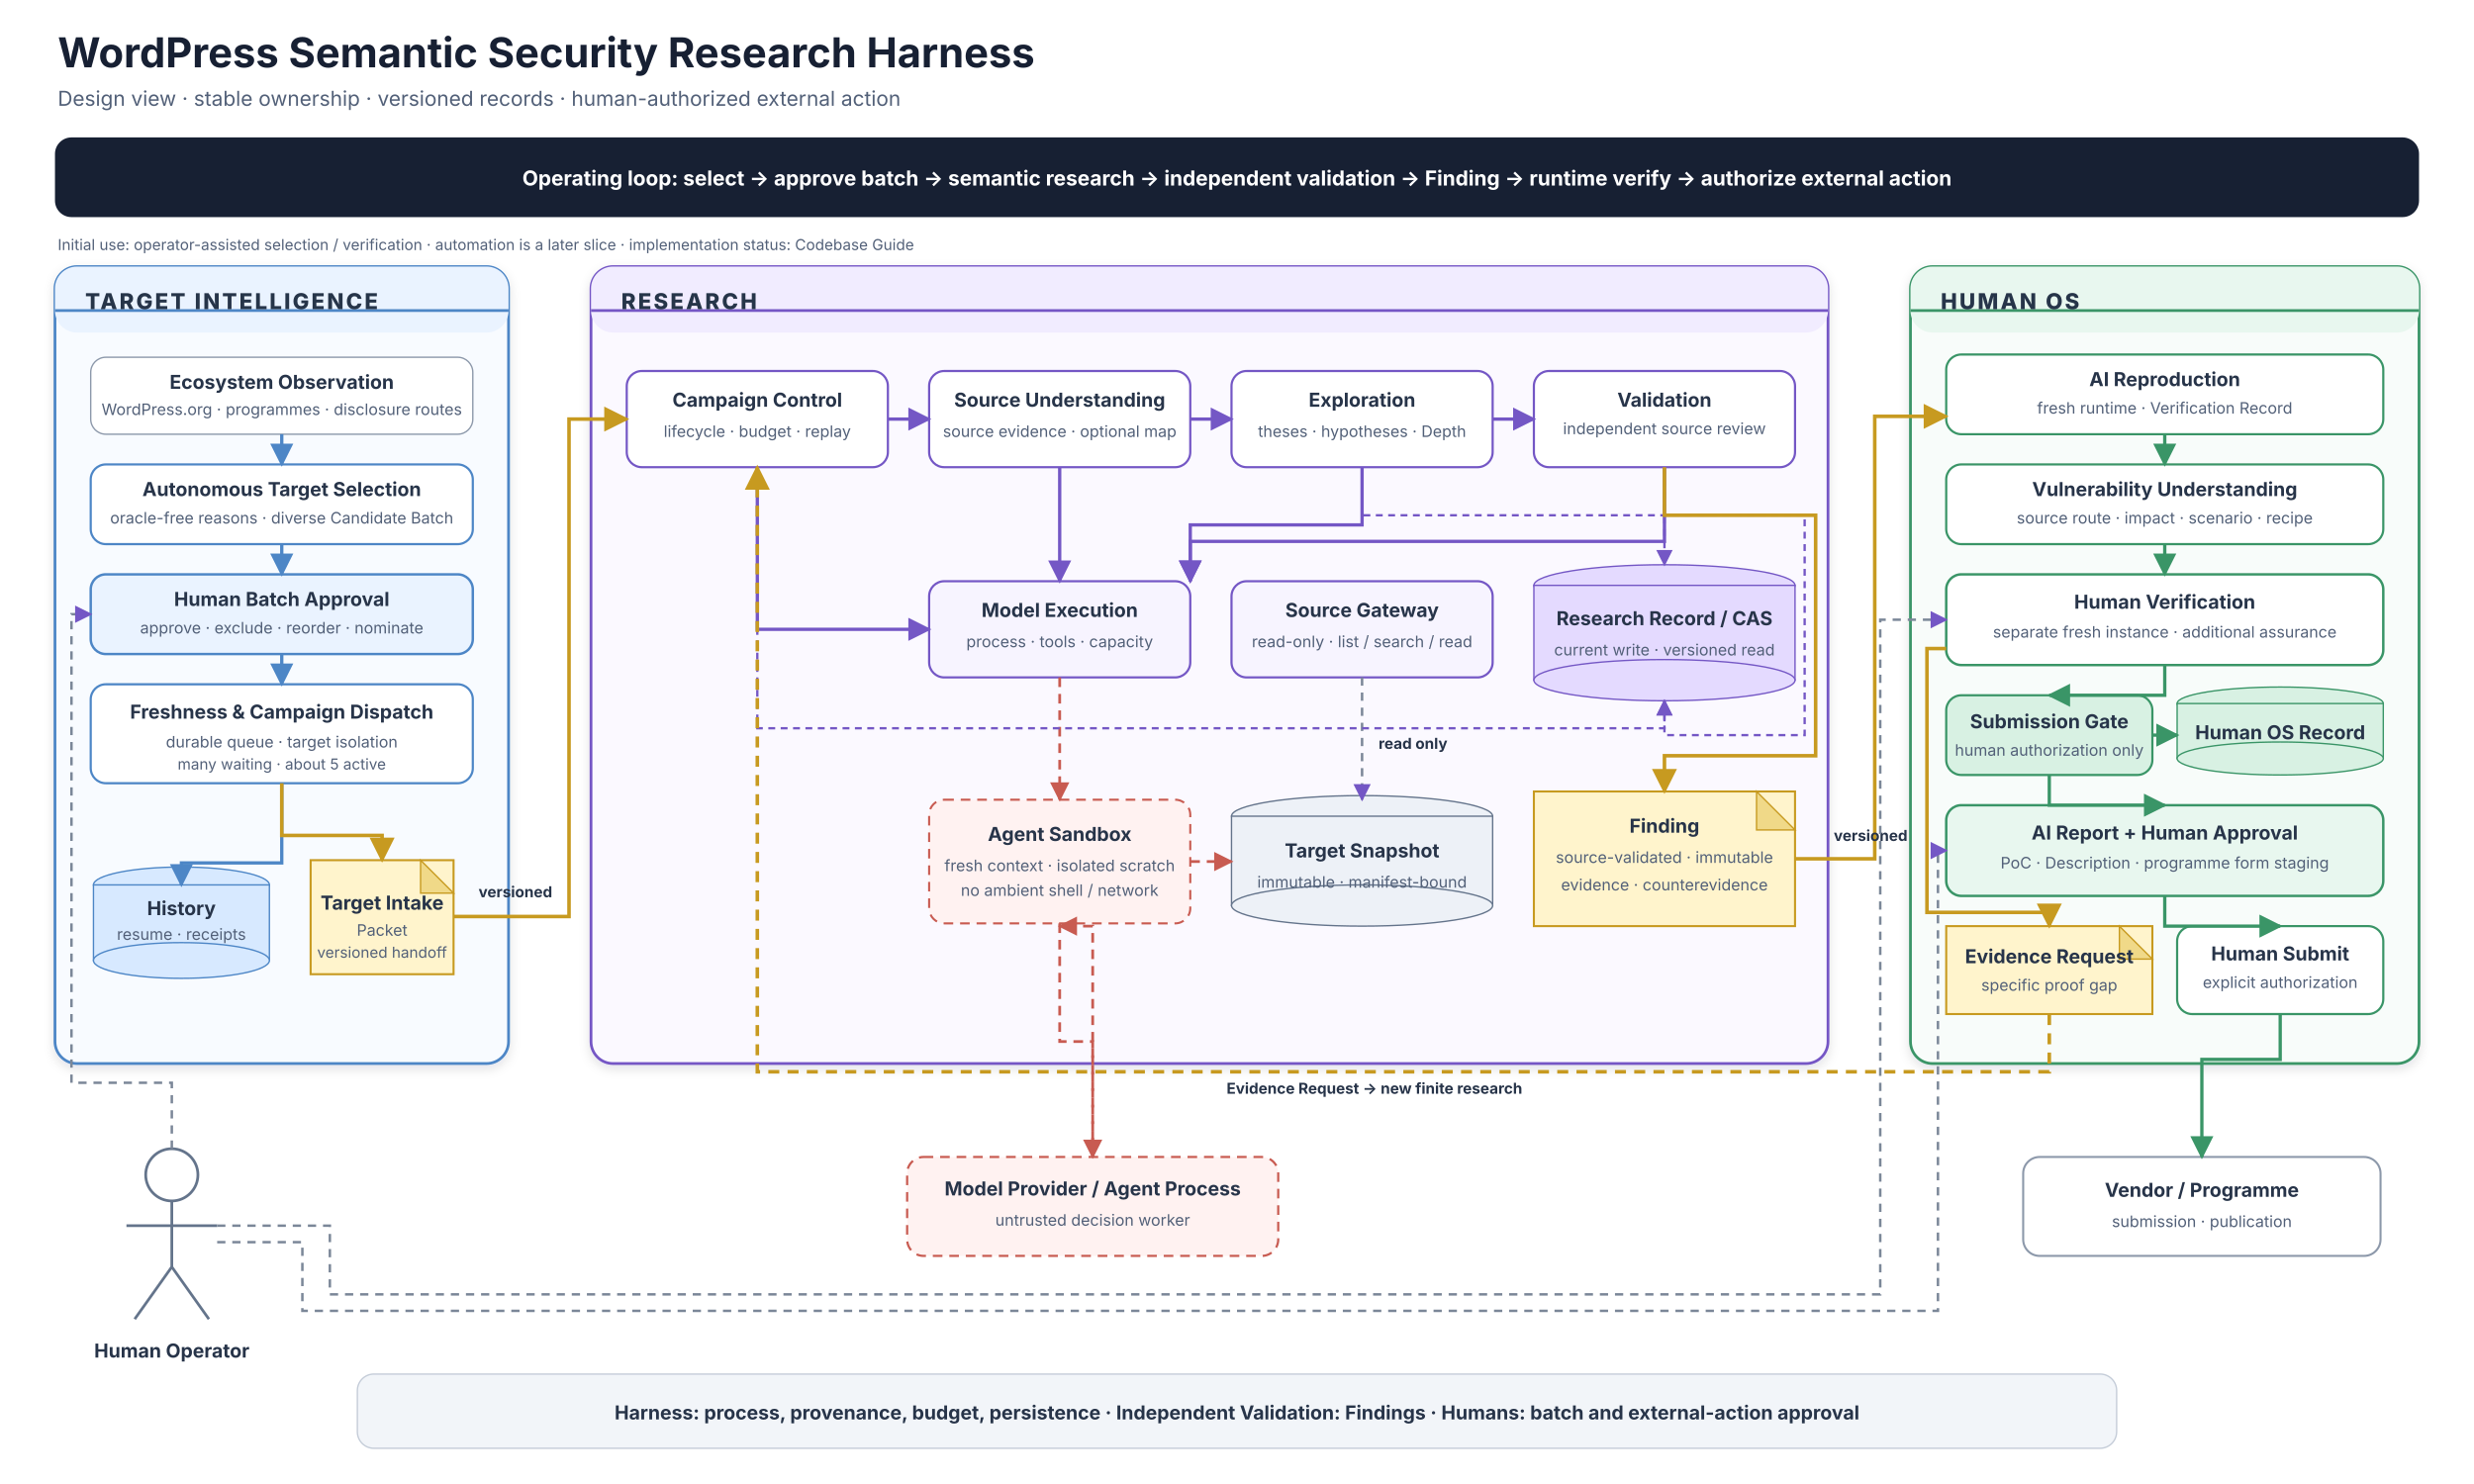
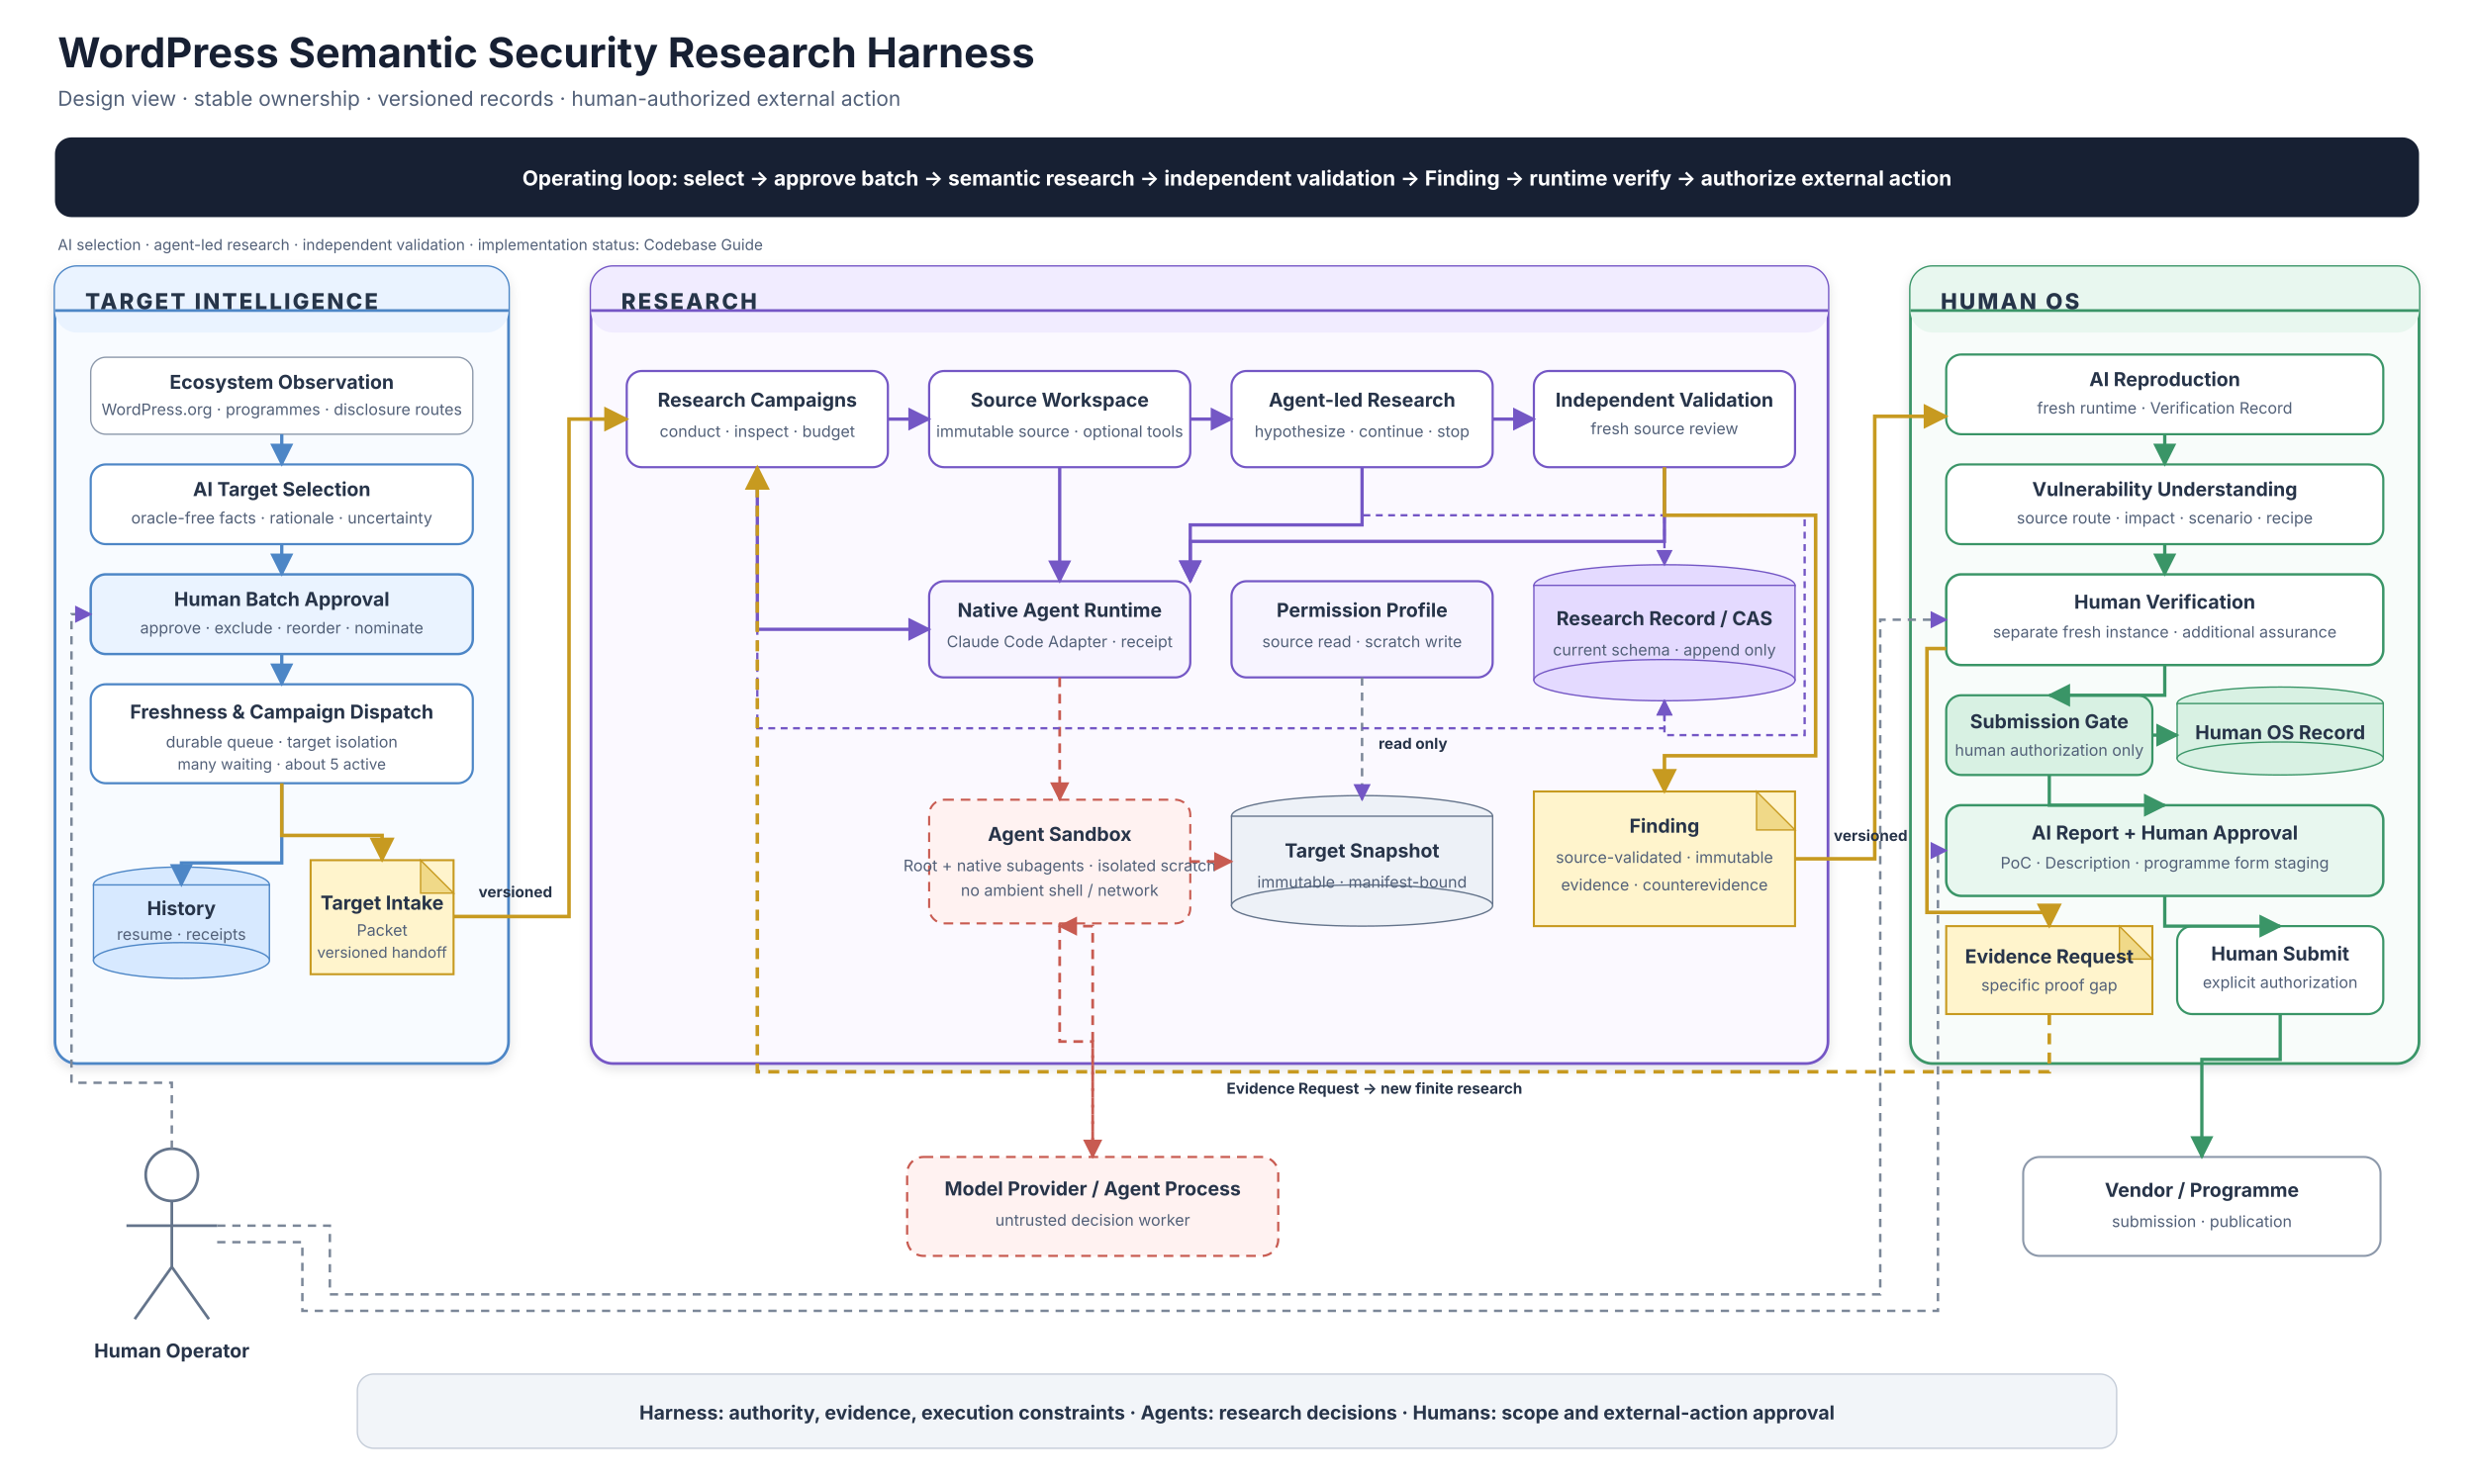
<svg xmlns="http://www.w3.org/2000/svg" width="1800" height="1080" viewBox="0 0 1800 1080" role="img" aria-labelledby="title desc">
  <defs>
    <filter id="shadow" x="-10%" y="-10%" width="120%" height="130%">
      <feDropShadow dx="0" dy="3" stdDeviation="4" flood-color="#172033" flood-opacity="0.12" />
    </filter>
    <marker id="arrow-blue" viewBox="0 0 10 10" refX="9" refY="5" markerWidth="7" markerHeight="7" orient="auto-start-reverse">
      <path d="M 0 0 L 10 5 L 0 10 z" fill="#4d86c6" />
    </marker>
    <marker id="arrow-purple" viewBox="0 0 10 10" refX="9" refY="5" markerWidth="7" markerHeight="7" orient="auto-start-reverse">
      <path d="M 0 0 L 10 5 L 0 10 z" fill="#7457c5" />
    </marker>
    <marker id="arrow-green" viewBox="0 0 10 10" refX="9" refY="5" markerWidth="7" markerHeight="7" orient="auto-start-reverse">
      <path d="M 0 0 L 10 5 L 0 10 z" fill="#3a9567" />
    </marker>
    <marker id="arrow-gold" viewBox="0 0 10 10" refX="9" refY="5" markerWidth="7" markerHeight="7" orient="auto-start-reverse">
      <path d="M 0 0 L 10 5 L 0 10 z" fill="#c79a20" />
    </marker>
    <marker id="arrow-red" viewBox="0 0 10 10" refX="9" refY="5" markerWidth="7" markerHeight="7" orient="auto-start-reverse">
      <path d="M 0 0 L 10 5 L 0 10 z" fill="#c85b51" />
    </marker>
    <style>
      text { font-family: Inter, ui-sans-serif, system-ui, -apple-system, BlinkMacSystemFont, "Segoe UI", sans-serif; fill: #273449; }
      .title { font-size: 30px; font-weight: 750; fill: #172033; }
      .subtitle { font-size: 15px; fill: #526078; }
      .mission { font-size: 15px; font-weight: 700; fill: white; }
      .zone-title { font-size: 16px; font-weight: 800; letter-spacing: 1.6px; }
      .module-title { font-size: 14px; font-weight: 750; }
      .module-sub { font-size: 11.5px; fill: #526078; }
      .small { font-size: 11px; fill: #526078; }
      .label { font-size: 11px; font-weight: 700; }
      .ownership { font-size: 14px; font-weight: 700; fill: #273449; }
      .edge-blue { fill: none; stroke: #4d86c6; stroke-width: 2.4; marker-end: url(#arrow-blue); }
      .edge-purple { fill: none; stroke: #7457c5; stroke-width: 2.4; marker-end: url(#arrow-purple); }
      .edge-green { fill: none; stroke: #3a9567; stroke-width: 2.4; marker-end: url(#arrow-green); }
      .edge-gold { fill: none; stroke: #c79a20; stroke-width: 2.6; marker-end: url(#arrow-gold); }
      .edge-red { fill: none; stroke: #c85b51; stroke-width: 2; stroke-dasharray: 7 5; marker-end: url(#arrow-red); }
      .edge-muted { fill: none; stroke: #7b8798; stroke-width: 1.8; stroke-dasharray: 6 5; marker-end: url(#arrow-purple); }
      .edge-record { fill: none; stroke: #7457c5; stroke-width: 1.7; stroke-dasharray: 5 4; marker-end: url(#arrow-purple); }
    </style>
  </defs>
  <rect width="1800" height="1080" fill="#ffffff" />
  <text x="42" y="49" class="title">WordPress Semantic Security Research Harness</text>
  <text x="42" y="77" class="subtitle">Design view · stable ownership · versioned records · human-authorized external action</text>
  <rect x="40" y="100" width="1720" height="58" rx="12" fill="#172033" />
  <text x="900" y="135" text-anchor="middle" class="mission">Operating loop: select → approve batch → semantic research → independent validation → Finding → runtime verify → authorize external action</text>
  <g filter="url(#shadow)">
    <rect x="40" y="194" width="330" height="580" rx="16" fill="#f8fbff" stroke="#4d86c6" stroke-width="2" />
    <rect x="40" y="194" width="330" height="48" rx="16" fill="#eaf3ff" />
    <path d="M40 226h330" stroke="#4d86c6" stroke-width="2" />
    <text x="62" y="225" class="zone-title" fill="#173b64">TARGET INTELLIGENCE</text>
    <rect x="430" y="194" width="900" height="580" rx="16" fill="#fbf9ff" stroke="#7457c5" stroke-width="2" />
    <rect x="430" y="194" width="900" height="48" rx="16" fill="#f1ecff" />
    <path d="M430 226h900" stroke="#7457c5" stroke-width="2" />
    <text x="452" y="225" class="zone-title" fill="#3f2d7d">RESEARCH</text>
    <rect x="1390" y="194" width="370" height="580" rx="16" fill="#f8fcfa" stroke="#3a9567" stroke-width="2" />
    <rect x="1390" y="194" width="370" height="48" rx="16" fill="#e8f7ef" />
    <path d="M1390 226h370" stroke="#3a9567" stroke-width="2" />
    <text x="1412" y="225" class="zone-title" fill="#205e42">HUMAN OS</text>
  </g>
-   <text x="42" y="182" class="small">Initial use: operator-assisted selection / verification · automation is a later slice · implementation status: Codebase Guide</text>
+   <text x="42" y="182" class="small">AI selection · agent-led research · independent validation · implementation status: Codebase Guide</text>
  <g>
    <rect x="66" y="260" width="278" height="56" rx="11" fill="white" stroke="#8c98aa" />
    <text x="205" y="283" text-anchor="middle" class="module-title">Ecosystem Observation</text>
    <text x="205" y="302" text-anchor="middle" class="module-sub">WordPress.org · programmes · disclosure routes</text>
    <rect x="66" y="338" width="278" height="58" rx="11" fill="white" stroke="#4d86c6" stroke-width="1.6" />
-     <text x="205" y="361" text-anchor="middle" class="module-title" fill="#173b64">Autonomous Target Selection</text>
-     <text x="205" y="381" text-anchor="middle" class="module-sub">oracle-free reasons · diverse Candidate Batch</text>
+     <text x="205" y="361" text-anchor="middle" class="module-title" fill="#173b64">AI Target Selection</text>
+     <text x="205" y="381" text-anchor="middle" class="module-sub">oracle-free facts · rationale · uncertainty</text>
    <rect x="66" y="418" width="278" height="58" rx="11" fill="#eaf3ff" stroke="#4d86c6" stroke-width="1.8" />
    <text x="205" y="441" text-anchor="middle" class="module-title" fill="#173b64">Human Batch Approval</text>
    <text x="205" y="461" text-anchor="middle" class="module-sub">approve · exclude · reorder · nominate</text>
    <rect x="66" y="498" width="278" height="72" rx="11" fill="white" stroke="#4d86c6" stroke-width="1.6" />
    <text x="205" y="523" text-anchor="middle" class="module-title" fill="#173b64">Freshness &amp; Campaign Dispatch</text>
    <text x="205" y="544" text-anchor="middle" class="module-sub">durable queue · target isolation</text>
    <text x="205" y="560" text-anchor="middle" class="small">many waiting · about 5 active</text>
    <ellipse cx="132" cy="644" rx="64" ry="13" fill="#d7e9ff" stroke="#4d86c6" />
    <rect x="68" y="644" width="128" height="55" fill="#d7e9ff" stroke="#4d86c6" />
    <ellipse cx="132" cy="699" rx="64" ry="13" fill="#d7e9ff" stroke="#4d86c6" />
    <text x="132" y="666" text-anchor="middle" class="module-title" font-size="12">History</text>
    <text x="132" y="684" text-anchor="middle" class="module-sub">resume · receipts</text>
    <path d="M226 626h104v83H226z" fill="#fff4cc" stroke="#c79a20" stroke-width="1.5" />
    <path d="M306 626l24 24h-24z" fill="#f0d988" stroke="#c79a20" />
    <text x="278" y="662" text-anchor="middle" class="module-title" font-size="12">Target Intake</text>
    <text x="278" y="681" text-anchor="middle" class="module-sub">Packet</text>
    <text x="278" y="697" text-anchor="middle" class="small">versioned handoff</text>
  </g>
  <g>
    <rect x="456" y="270" width="190" height="70" rx="11" fill="white" stroke="#7457c5" stroke-width="1.6" />
-     <text x="551" y="296" text-anchor="middle" class="module-title" fill="#3f2d7d">Campaign Control</text>
-     <text x="551" y="318" text-anchor="middle" class="module-sub">lifecycle · budget · replay</text>
+     <text x="551" y="296" text-anchor="middle" class="module-title" fill="#3f2d7d">Research Campaigns</text>
+     <text x="551" y="318" text-anchor="middle" class="module-sub">conduct · inspect · budget</text>
    <rect x="676" y="270" width="190" height="70" rx="11" fill="white" stroke="#7457c5" stroke-width="1.6" />
-     <text x="771" y="296" text-anchor="middle" class="module-title" fill="#3f2d7d">Source Understanding</text>
-     <text x="771" y="318" text-anchor="middle" class="module-sub">source evidence · optional map</text>
+     <text x="771" y="296" text-anchor="middle" class="module-title" fill="#3f2d7d">Source Workspace</text>
+     <text x="771" y="318" text-anchor="middle" class="module-sub">immutable source · optional tools</text>
    <rect x="896" y="270" width="190" height="70" rx="11" fill="white" stroke="#7457c5" stroke-width="1.6" />
-     <text x="991" y="296" text-anchor="middle" class="module-title" fill="#3f2d7d">Exploration</text>
-     <text x="991" y="318" text-anchor="middle" class="module-sub">theses · hypotheses · Depth</text>
+     <text x="991" y="296" text-anchor="middle" class="module-title" fill="#3f2d7d">Agent-led Research</text>
+     <text x="991" y="318" text-anchor="middle" class="module-sub">hypothesize · continue · stop</text>
    <rect x="1116" y="270" width="190" height="70" rx="11" fill="white" stroke="#7457c5" stroke-width="1.6" />
-     <text x="1211" y="296" text-anchor="middle" class="module-title" fill="#3f2d7d">Validation</text>
-     <text x="1211" y="316" text-anchor="middle" class="module-sub">independent source review</text>
+     <text x="1211" y="296" text-anchor="middle" class="module-title" fill="#3f2d7d">Independent Validation</text>
+     <text x="1211" y="316" text-anchor="middle" class="module-sub">fresh source review</text>
    <rect x="676" y="423" width="190" height="70" rx="11" fill="#f7f4ff" stroke="#7457c5" stroke-width="1.6" />
-     <text x="771" y="449" text-anchor="middle" class="module-title" fill="#3f2d7d">Model Execution</text>
-     <text x="771" y="471" text-anchor="middle" class="module-sub">process · tools · capacity</text>
+     <text x="771" y="449" text-anchor="middle" class="module-title" fill="#3f2d7d">Native Agent Runtime</text>
+     <text x="771" y="471" text-anchor="middle" class="module-sub">Claude Code Adapter · receipt</text>
    <rect x="896" y="423" width="190" height="70" rx="11" fill="#f7f4ff" stroke="#7457c5" stroke-width="1.6" />
-     <text x="991" y="449" text-anchor="middle" class="module-title" fill="#3f2d7d">Source Gateway</text>
-     <text x="991" y="471" text-anchor="middle" class="module-sub">read-only · list / search / read</text>
+     <text x="991" y="449" text-anchor="middle" class="module-title" fill="#3f2d7d">Permission Profile</text>
+     <text x="991" y="471" text-anchor="middle" class="module-sub">source read · scratch write</text>
    <ellipse cx="1211" cy="426" rx="95" ry="15" fill="#e4daff" stroke="#7457c5" />
    <rect x="1116" y="426" width="190" height="69" fill="#e4daff" stroke="#7457c5" />
    <ellipse cx="1211" cy="495" rx="95" ry="15" fill="#e4daff" stroke="#7457c5" />
    <text x="1211" y="455" text-anchor="middle" class="module-title" fill="#3f2d7d">Research Record / CAS</text>
-     <text x="1211" y="477" text-anchor="middle" class="module-sub">current write · versioned read</text>
+     <text x="1211" y="477" text-anchor="middle" class="module-sub">current schema · append only</text>
    <rect x="676" y="582" width="190" height="90" rx="11" fill="#fff2f1" stroke="#c85b51" stroke-width="1.5" stroke-dasharray="7 5" />
    <text x="771" y="612" text-anchor="middle" class="module-title" fill="#7b2f2a">Agent Sandbox</text>
-     <text x="771" y="634" text-anchor="middle" class="module-sub">fresh context · isolated scratch</text>
+     <text x="771" y="634" text-anchor="middle" class="module-sub">Root + native subagents · isolated scratch</text>
    <text x="771" y="652" text-anchor="middle" class="module-sub">no ambient shell / network</text>
    <ellipse cx="991" cy="594" rx="95" ry="15" fill="#edf1f7" stroke="#64748b" />
    <rect x="896" y="594" width="190" height="65" fill="#edf1f7" stroke="#64748b" />
    <ellipse cx="991" cy="659" rx="95" ry="15" fill="#edf1f7" stroke="#64748b" />
    <text x="991" y="624" text-anchor="middle" class="module-title">Target Snapshot</text>
    <text x="991" y="646" text-anchor="middle" class="module-sub">immutable · manifest-bound</text>
    <path d="M1116 576h190v98h-190z" fill="#fff4cc" stroke="#c79a20" stroke-width="1.5" />
    <path d="M1278 576l28 28h-28z" fill="#f0d988" stroke="#c79a20" />
    <text x="1211" y="606" text-anchor="middle" class="module-title" fill="#5c4610">Finding</text>
    <text x="1211" y="628" text-anchor="middle" class="module-sub">source-validated · immutable</text>
    <text x="1211" y="648" text-anchor="middle" class="module-sub">evidence · counterevidence</text>
  </g>
  <g>
    <rect x="1416" y="258" width="318" height="58" rx="11" fill="white" stroke="#3a9567" stroke-width="1.6" />
    <text x="1575" y="281" text-anchor="middle" class="module-title" fill="#205e42">AI Reproduction</text>
    <text x="1575" y="301" text-anchor="middle" class="module-sub">fresh runtime · Verification Record</text>
    <rect x="1416" y="338" width="318" height="58" rx="11" fill="white" stroke="#3a9567" stroke-width="1.6" />
    <text x="1575" y="361" text-anchor="middle" class="module-title" fill="#205e42">Vulnerability Understanding</text>
    <text x="1575" y="381" text-anchor="middle" class="module-sub">source route · impact · scenario · recipe</text>
    <rect x="1416" y="418" width="318" height="66" rx="11" fill="white" stroke="#3a9567" stroke-width="1.8" />
    <text x="1575" y="443" text-anchor="middle" class="module-title" fill="#205e42">Human Verification</text>
    <text x="1575" y="464" text-anchor="middle" class="module-sub">separate fresh instance · additional assurance</text>
    <rect x="1416" y="506" width="150" height="58" rx="11" fill="#d8f1e3" stroke="#3a9567" stroke-width="1.6" />
    <text x="1491" y="530" text-anchor="middle" class="module-title" fill="#205e42">Submission Gate</text>
    <text x="1491" y="550" text-anchor="middle" class="module-sub">human authorization only</text>
    <ellipse cx="1659" cy="512" rx="75" ry="12" fill="#d8f1e3" stroke="#3a9567" />
    <rect x="1584" y="512" width="150" height="40" fill="#d8f1e3" stroke="#3a9567" />
    <ellipse cx="1659" cy="552" rx="75" ry="12" fill="#d8f1e3" stroke="#3a9567" />
    <text x="1659" y="538" text-anchor="middle" class="module-title" font-size="12" fill="#205e42">Human OS Record</text>
    <rect x="1416" y="586" width="318" height="66" rx="11" fill="#e8f7ef" stroke="#3a9567" stroke-width="1.8" />
    <text x="1575" y="611" text-anchor="middle" class="module-title" fill="#205e42">AI Report + Human Approval</text>
    <text x="1575" y="632" text-anchor="middle" class="module-sub">PoC · Description · programme form staging</text>
    <path d="M1416 674h150v64h-150z" fill="#fff4cc" stroke="#c79a20" stroke-width="1.5" />
    <path d="M1542 674l24 24h-24z" fill="#f0d988" stroke="#c79a20" />
    <text x="1491" y="701" text-anchor="middle" class="module-title" font-size="12" fill="#5c4610">Evidence Request</text>
    <text x="1491" y="721" text-anchor="middle" class="module-sub">specific proof gap</text>
    <rect x="1584" y="674" width="150" height="64" rx="11" fill="white" stroke="#3a9567" stroke-width="1.6" />
    <text x="1659" y="699" text-anchor="middle" class="module-title" font-size="12" fill="#205e42">Human Submit</text>
    <text x="1659" y="719" text-anchor="middle" class="module-sub">explicit authorization</text>
  </g>
  <path d="M205 316v22" class="edge-blue" />
  <path d="M205 396v22" class="edge-blue" />
  <path d="M205 476v22" class="edge-blue" />
  <path d="M205 570v58H132v16" class="edge-blue" />
  <path d="M205 570v38h73v18" class="edge-gold" />
  <path d="M330 667h84v-362h42" class="edge-gold" />
  <text x="375" y="653" text-anchor="middle" class="label" fill="#8a6815">versioned</text>
  <path d="M646 305h30" class="edge-purple" />
  <path d="M866 305h30" class="edge-purple" />
  <path d="M1086 305h30" class="edge-purple" />
  <path d="M551 340v118h125" class="edge-purple" />
  <path d="M771 340v83" class="edge-purple" />
  <path d="M991 340v42H866v41" class="edge-purple" />
  <path d="M1211 340v54H866v29" class="edge-purple" />
  <path d="M771 493v89" class="edge-red" />
  <path d="M866 627h30" class="edge-red" />
  <path d="M991 493v89" class="edge-muted" />
  <text x="1003" y="545" class="label" fill="#64748b">read only</text>
  <path d="M551 340v190h660v-20" class="edge-record" />
  <path d="M991 340v35h322v160h-102v-25" class="edge-record" />
  <path d="M1211 340v71" class="edge-record" />
  <path d="M1211 340v35h110v175h-110v26" class="edge-gold" />
  <path d="M1306 625h58v-322h52" class="edge-gold" />
  <text x="1361" y="612" text-anchor="middle" class="label" fill="#8a6815">versioned</text>
  <path d="M1575 316v22" class="edge-green" />
  <path d="M1575 396v22" class="edge-green" />
  <path d="M1575 484v22h-84" class="edge-green" />
  <path d="M1566 535h18" class="edge-green" />
  <path d="M1491 564v22h84" class="edge-green" />
  <path d="M1575 652v22h84" class="edge-green" />
  <path d="M1416 472h-14v192h89v10" class="edge-gold" />
  <g>
    <circle cx="125" cy="855" r="19" fill="none" stroke="#64748b" stroke-width="2" />
    <path d="M125 874v48M92 892h66M125 922l-27 38M125 922l27 38" fill="none" stroke="#64748b" stroke-width="2" />
    <text x="125" y="988" text-anchor="middle" class="module-title">Human Operator</text>
    <rect x="660" y="842" width="270" height="72" rx="12" fill="#fff2f1" stroke="#c85b51" stroke-width="1.6" stroke-dasharray="7 5" />
    <text x="795" y="870" text-anchor="middle" class="module-title" fill="#7b2f2a">Model Provider / Agent Process</text>
    <text x="795" y="892" text-anchor="middle" class="module-sub">untrusted decision worker</text>
    <rect x="1472" y="842" width="260" height="72" rx="12" fill="white" stroke="#8c98aa" stroke-width="1.5" />
    <text x="1602" y="871" text-anchor="middle" class="module-title">Vendor / Programme</text>
    <text x="1602" y="893" text-anchor="middle" class="module-sub">submission · publication</text>
  </g>
  <path d="M771 672v86h24v84" class="edge-red" />
  <path d="M795 842v-168h-24" class="edge-red" />
  <path d="M1659 738v33h-57v71" class="edge-green" />
  <path d="M1491 738v42H551v-440" class="edge-gold" stroke-dasharray="8 6" />
  <text x="1000" y="796" text-anchor="middle" class="label" fill="#8a6815">Evidence Request → new finite research</text>
  <path d="M125 836v-48H52V447h14" class="edge-muted" />
  <path d="M158 892h82v50h1128V451h48" class="edge-muted" />
  <path d="M158 904h62v50h1190V619h6" class="edge-muted" />
  <rect x="260" y="1000" width="1280" height="54" rx="12" fill="#f2f5f9" stroke="#c4ccd8" />
-   <text x="900" y="1033" text-anchor="middle" class="ownership">Harness: process, provenance, budget, persistence · Independent Validation: Findings · Humans: batch and external-action approval</text>
+   <text x="900" y="1033" text-anchor="middle" class="ownership">Harness: authority, evidence, execution constraints · Agents: research decisions · Humans: scope and external-action approval</text>
</svg>
